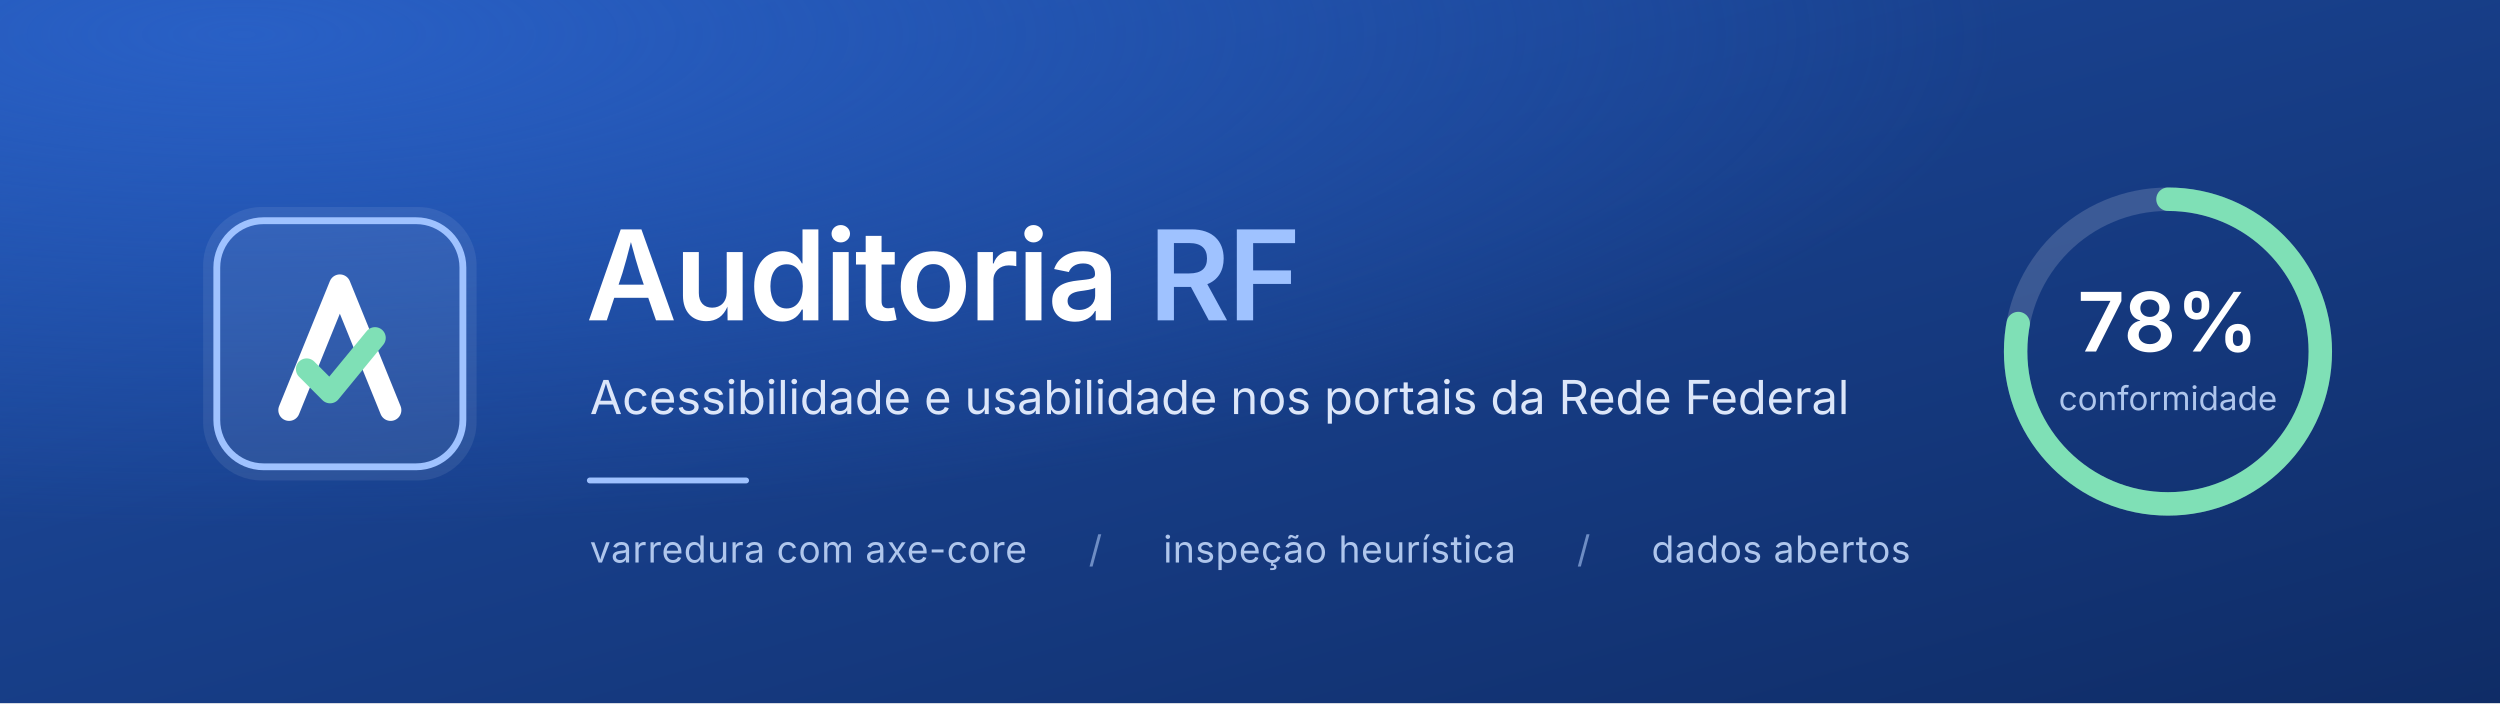
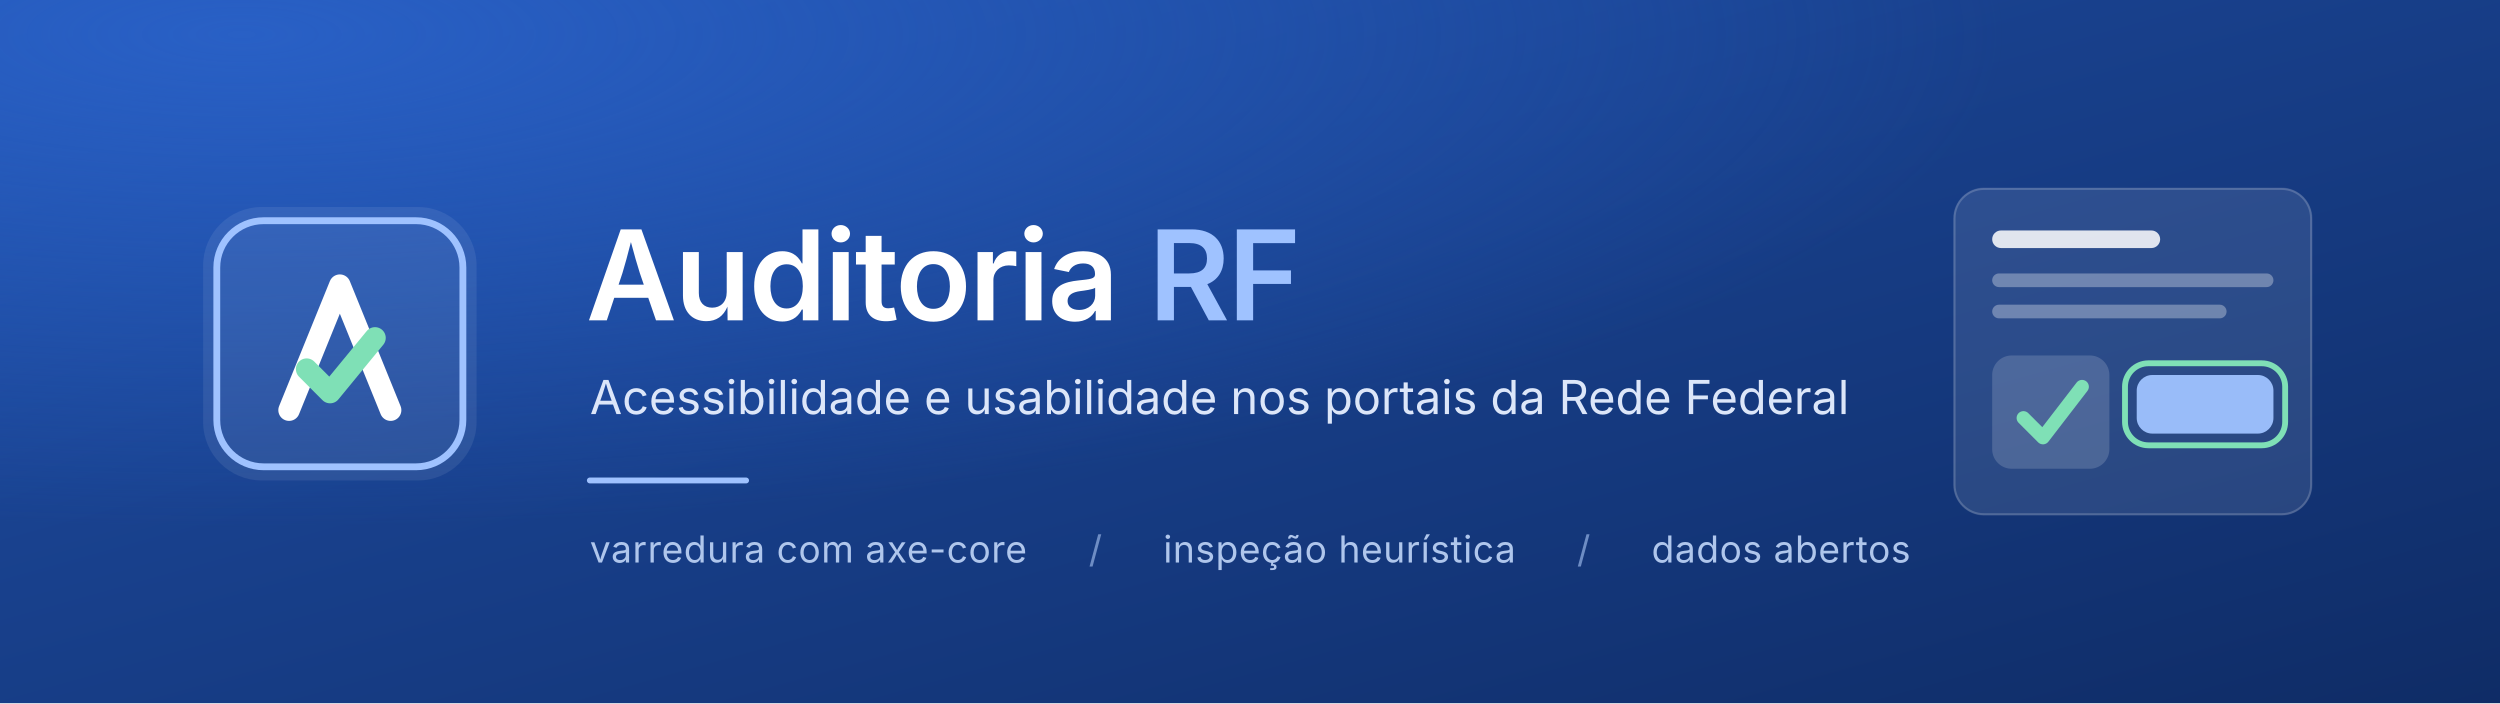
<svg xmlns="http://www.w3.org/2000/svg" width="1280" height="360" viewBox="0 0 1280 360" role="img" aria-label="Auditoria RF — acessibilidade e usabilidade dos portais da Rede Federal">
  <defs>
    <linearGradient id="fundo" x1="0" y1="0" x2="1" y2="1">
      <stop offset="0%" stop-color="#1F4FA8" />
      <stop offset="100%" stop-color="#0F2C66" />
    </linearGradient>
    <radialGradient id="brilho" cx="0.1" cy="0.05" r="0.7">
      <stop offset="0%" stop-color="#2A62C9" stop-opacity="0.9" />
      <stop offset="100%" stop-color="#2A62C9" stop-opacity="0" />
    </radialGradient>
  </defs>
  <rect width="1280" height="360" fill="url(#fundo)" />
  <rect width="1280" height="360" fill="url(#brilho)" />
  <g transform="translate(104 106)">
    <rect x="0" y="0" width="140" height="140" rx="30" fill="#FFFFFF" fill-opacity="0.08" />
    <rect x="7" y="7" width="126" height="126" rx="24" fill="none" stroke="#9FC2FF" stroke-width="3.5" />
    <path d="M44 104 L70 40 L96 104" fill="none" stroke="#FFFFFF" stroke-width="11" stroke-linecap="round" stroke-linejoin="round" />
    <path d="M53 83 L65 95 L88 67" fill="none" stroke="#7FE0B6" stroke-width="11" stroke-linecap="round" stroke-linejoin="round" />
  </g>
  <g font-family="Inter, 'Segoe UI', system-ui, sans-serif">
    <text x="300" y="164" font-size="64" font-weight="600" fill="#FFFFFF" letter-spacing="-1.2">
      Auditoria <tspan fill="#9FC2FF">RF</tspan>
    </text>
    <text x="302" y="212" font-size="24" fill="#DCE6F9">
      Acessibilidade e usabilidade nos portais da Rede Federal
    </text>
    <line x1="302" y1="246" x2="382" y2="246" stroke="#9FC2FF" stroke-width="3" stroke-linecap="round" />
    <text x="302" y="288" font-size="19" fill="#AFC6EC" letter-spacing="0.3">
      varredura com axe-core
      <tspan dx="26" fill="#6E8DC4">/</tspan>
      <tspan dx="26">inspeção heurística</tspan>
      <tspan dx="26" fill="#6E8DC4">/</tspan>
      <tspan dx="26">dados abertos</tspan>
    </text>
  </g>
-   <g transform="translate(1110 180)" font-family="Inter, 'Segoe UI', system-ui, sans-serif">
-     <circle r="78" fill="none" stroke="#FFFFFF" stroke-opacity="0.16" stroke-width="12" />
-     <circle r="78" fill="none" stroke="#7FE0B6" stroke-width="12" stroke-linecap="round" stroke-dasharray="382 490" transform="rotate(-90)" />
-     <text y="0" text-anchor="middle" font-size="42" font-weight="600" fill="#FFFFFF">78%</text>
-     <text y="30" text-anchor="middle" font-size="17" fill="#AFC6EC">conformidade</text>
+   <g transform="translate(1000 96)">
+     <rect x="0" y="0" width="184" height="168" rx="16" fill="#FFFFFF" fill-opacity="0.1" />
+     <rect x="0.75" y="0.75" width="182.5" height="166.5" rx="15" fill="none" stroke="#FFFFFF" stroke-opacity="0.18" />
+     <rect x="20" y="22" width="86" height="9" rx="4.5" fill="#FFFFFF" fill-opacity="0.85" />
+     <rect x="20" y="44" width="144" height="7" rx="3.5" fill="#FFFFFF" fill-opacity="0.32" />
+     <rect x="20" y="60" width="120" height="7" rx="3.5" fill="#FFFFFF" fill-opacity="0.32" />
+     <rect x="20" y="86" width="60" height="58" rx="10" fill="#FFFFFF" fill-opacity="0.16" />
+     <path d="M36 118 L46 128 L66 102" fill="none" stroke="#7FE0B6" stroke-width="7" stroke-linecap="round" stroke-linejoin="round" />
+     <rect x="94" y="96" width="70" height="30" rx="8" fill="#9FC2FF" fill-opacity="0.95" />
+     <rect x="88" y="90" width="82" height="42" rx="12" fill="none" stroke="#7FE0B6" stroke-width="3" />
  </g>
</svg>
